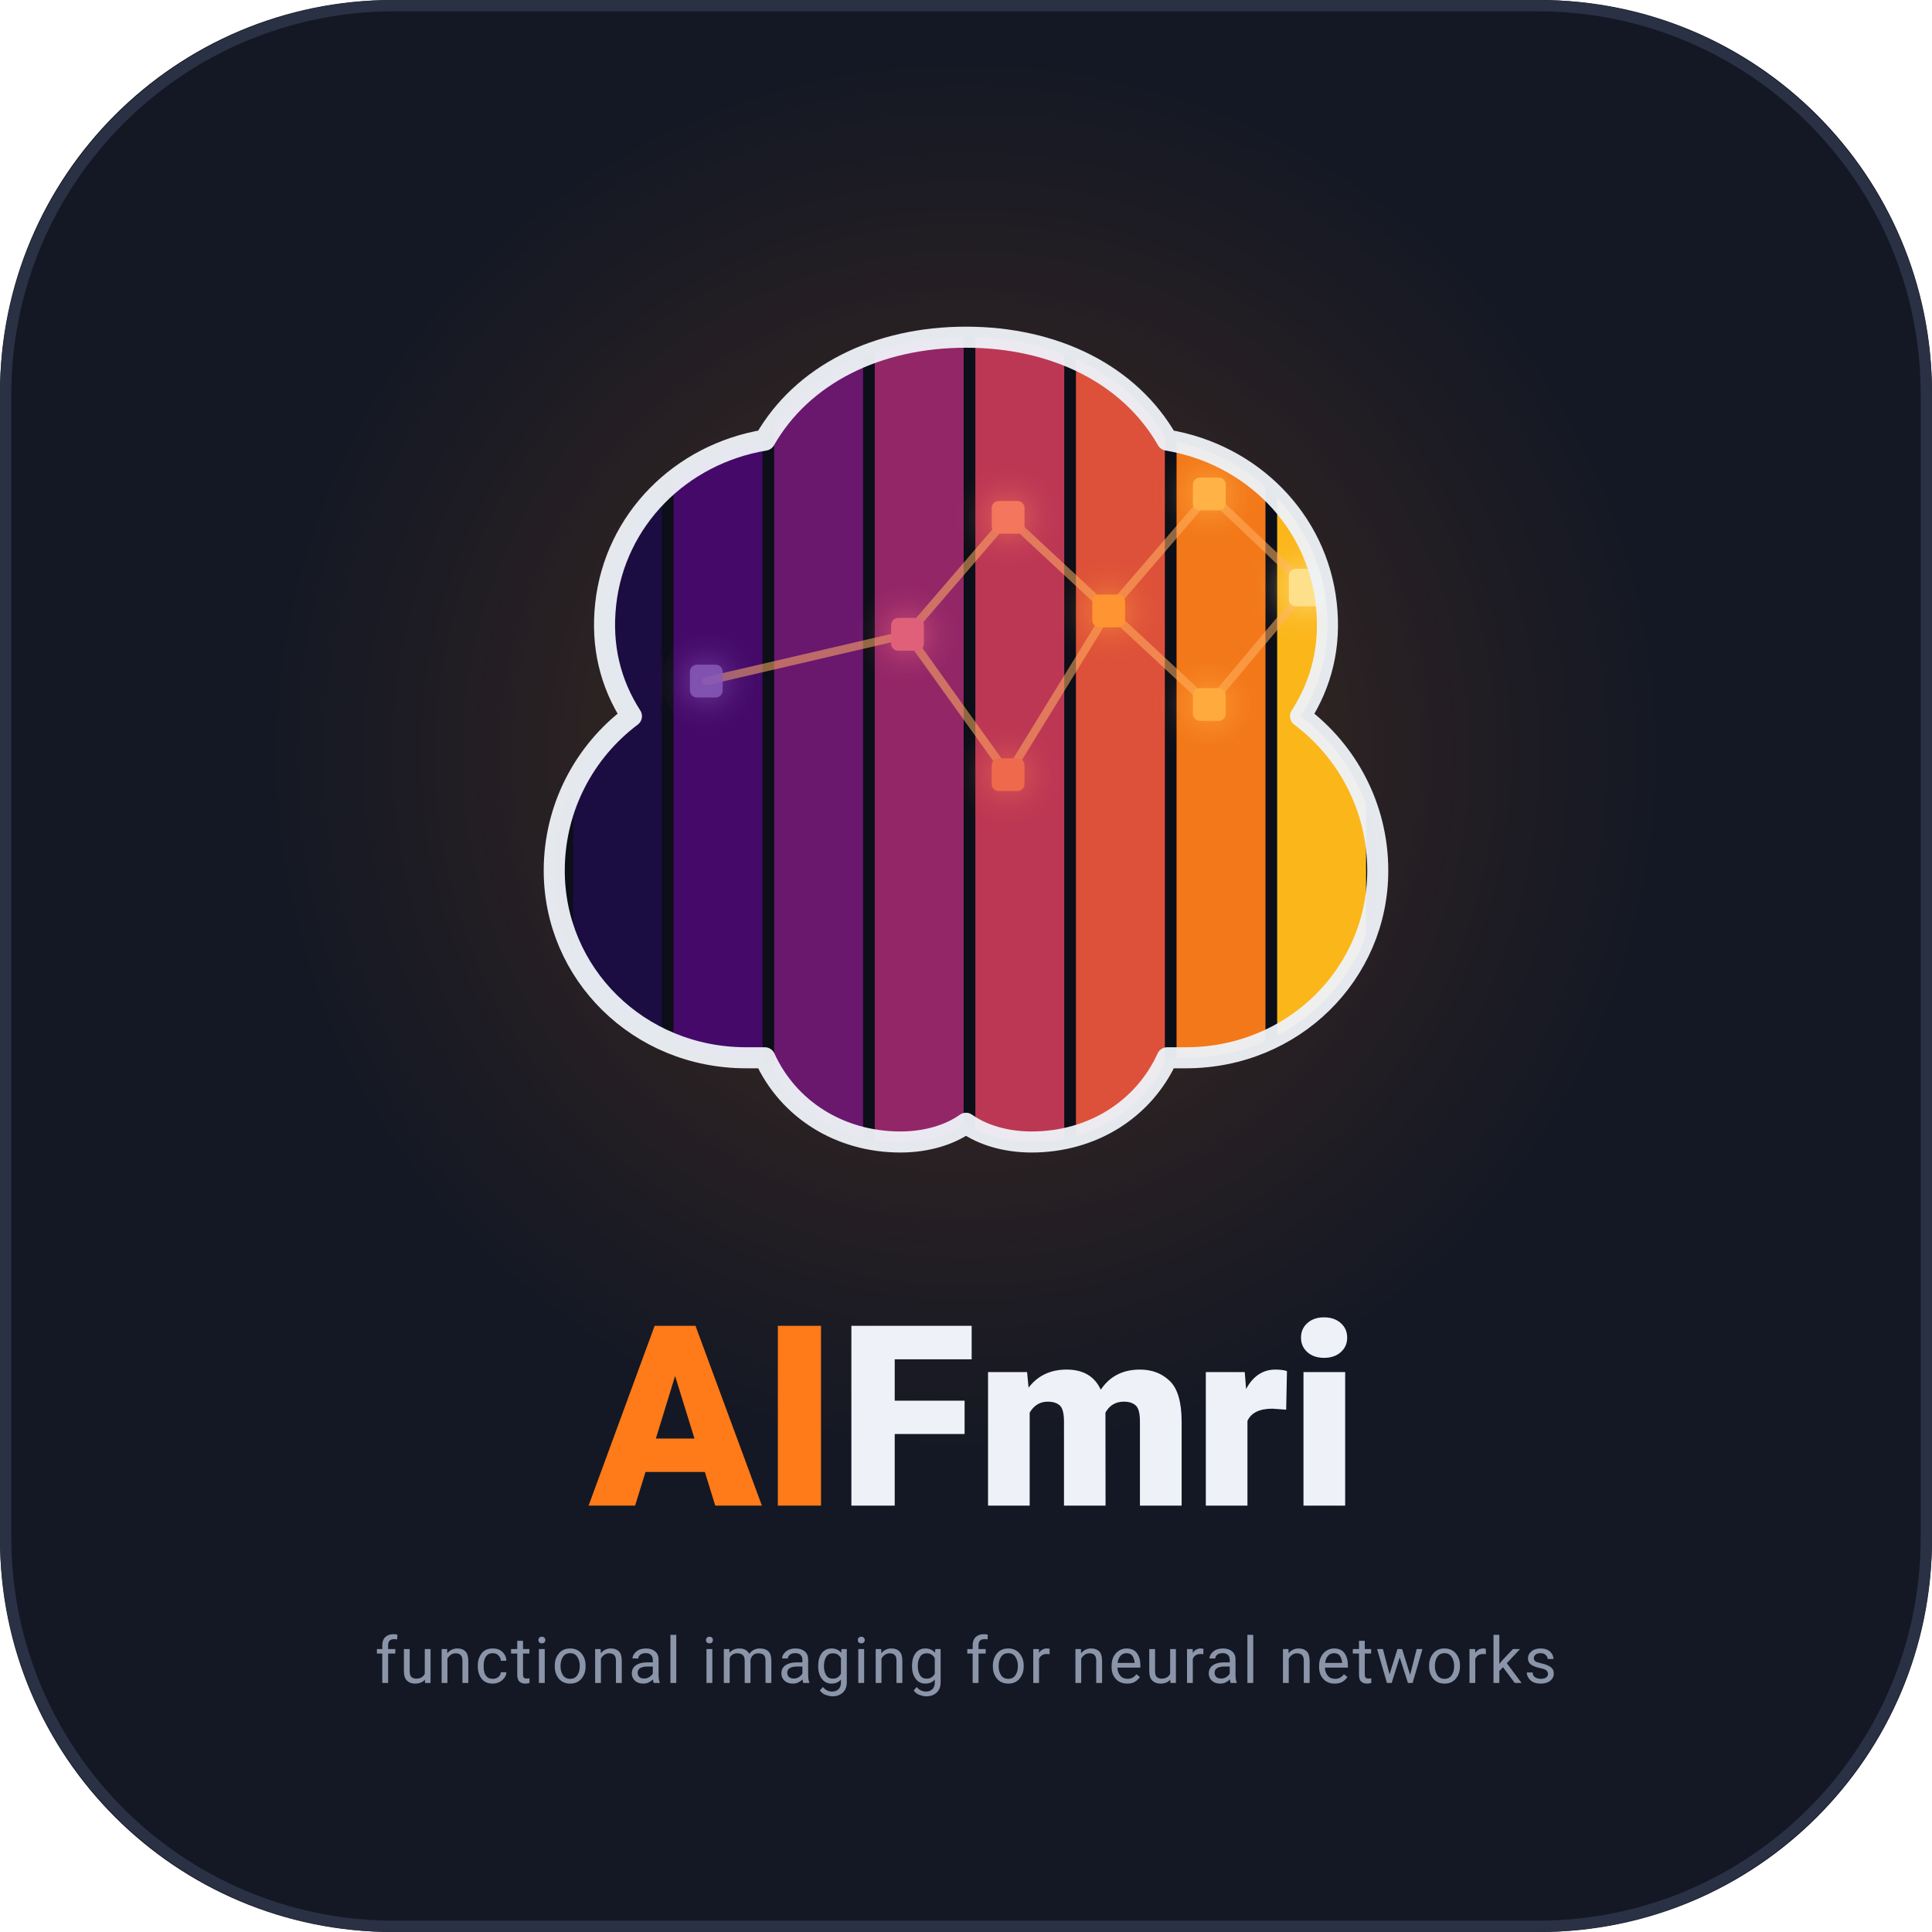
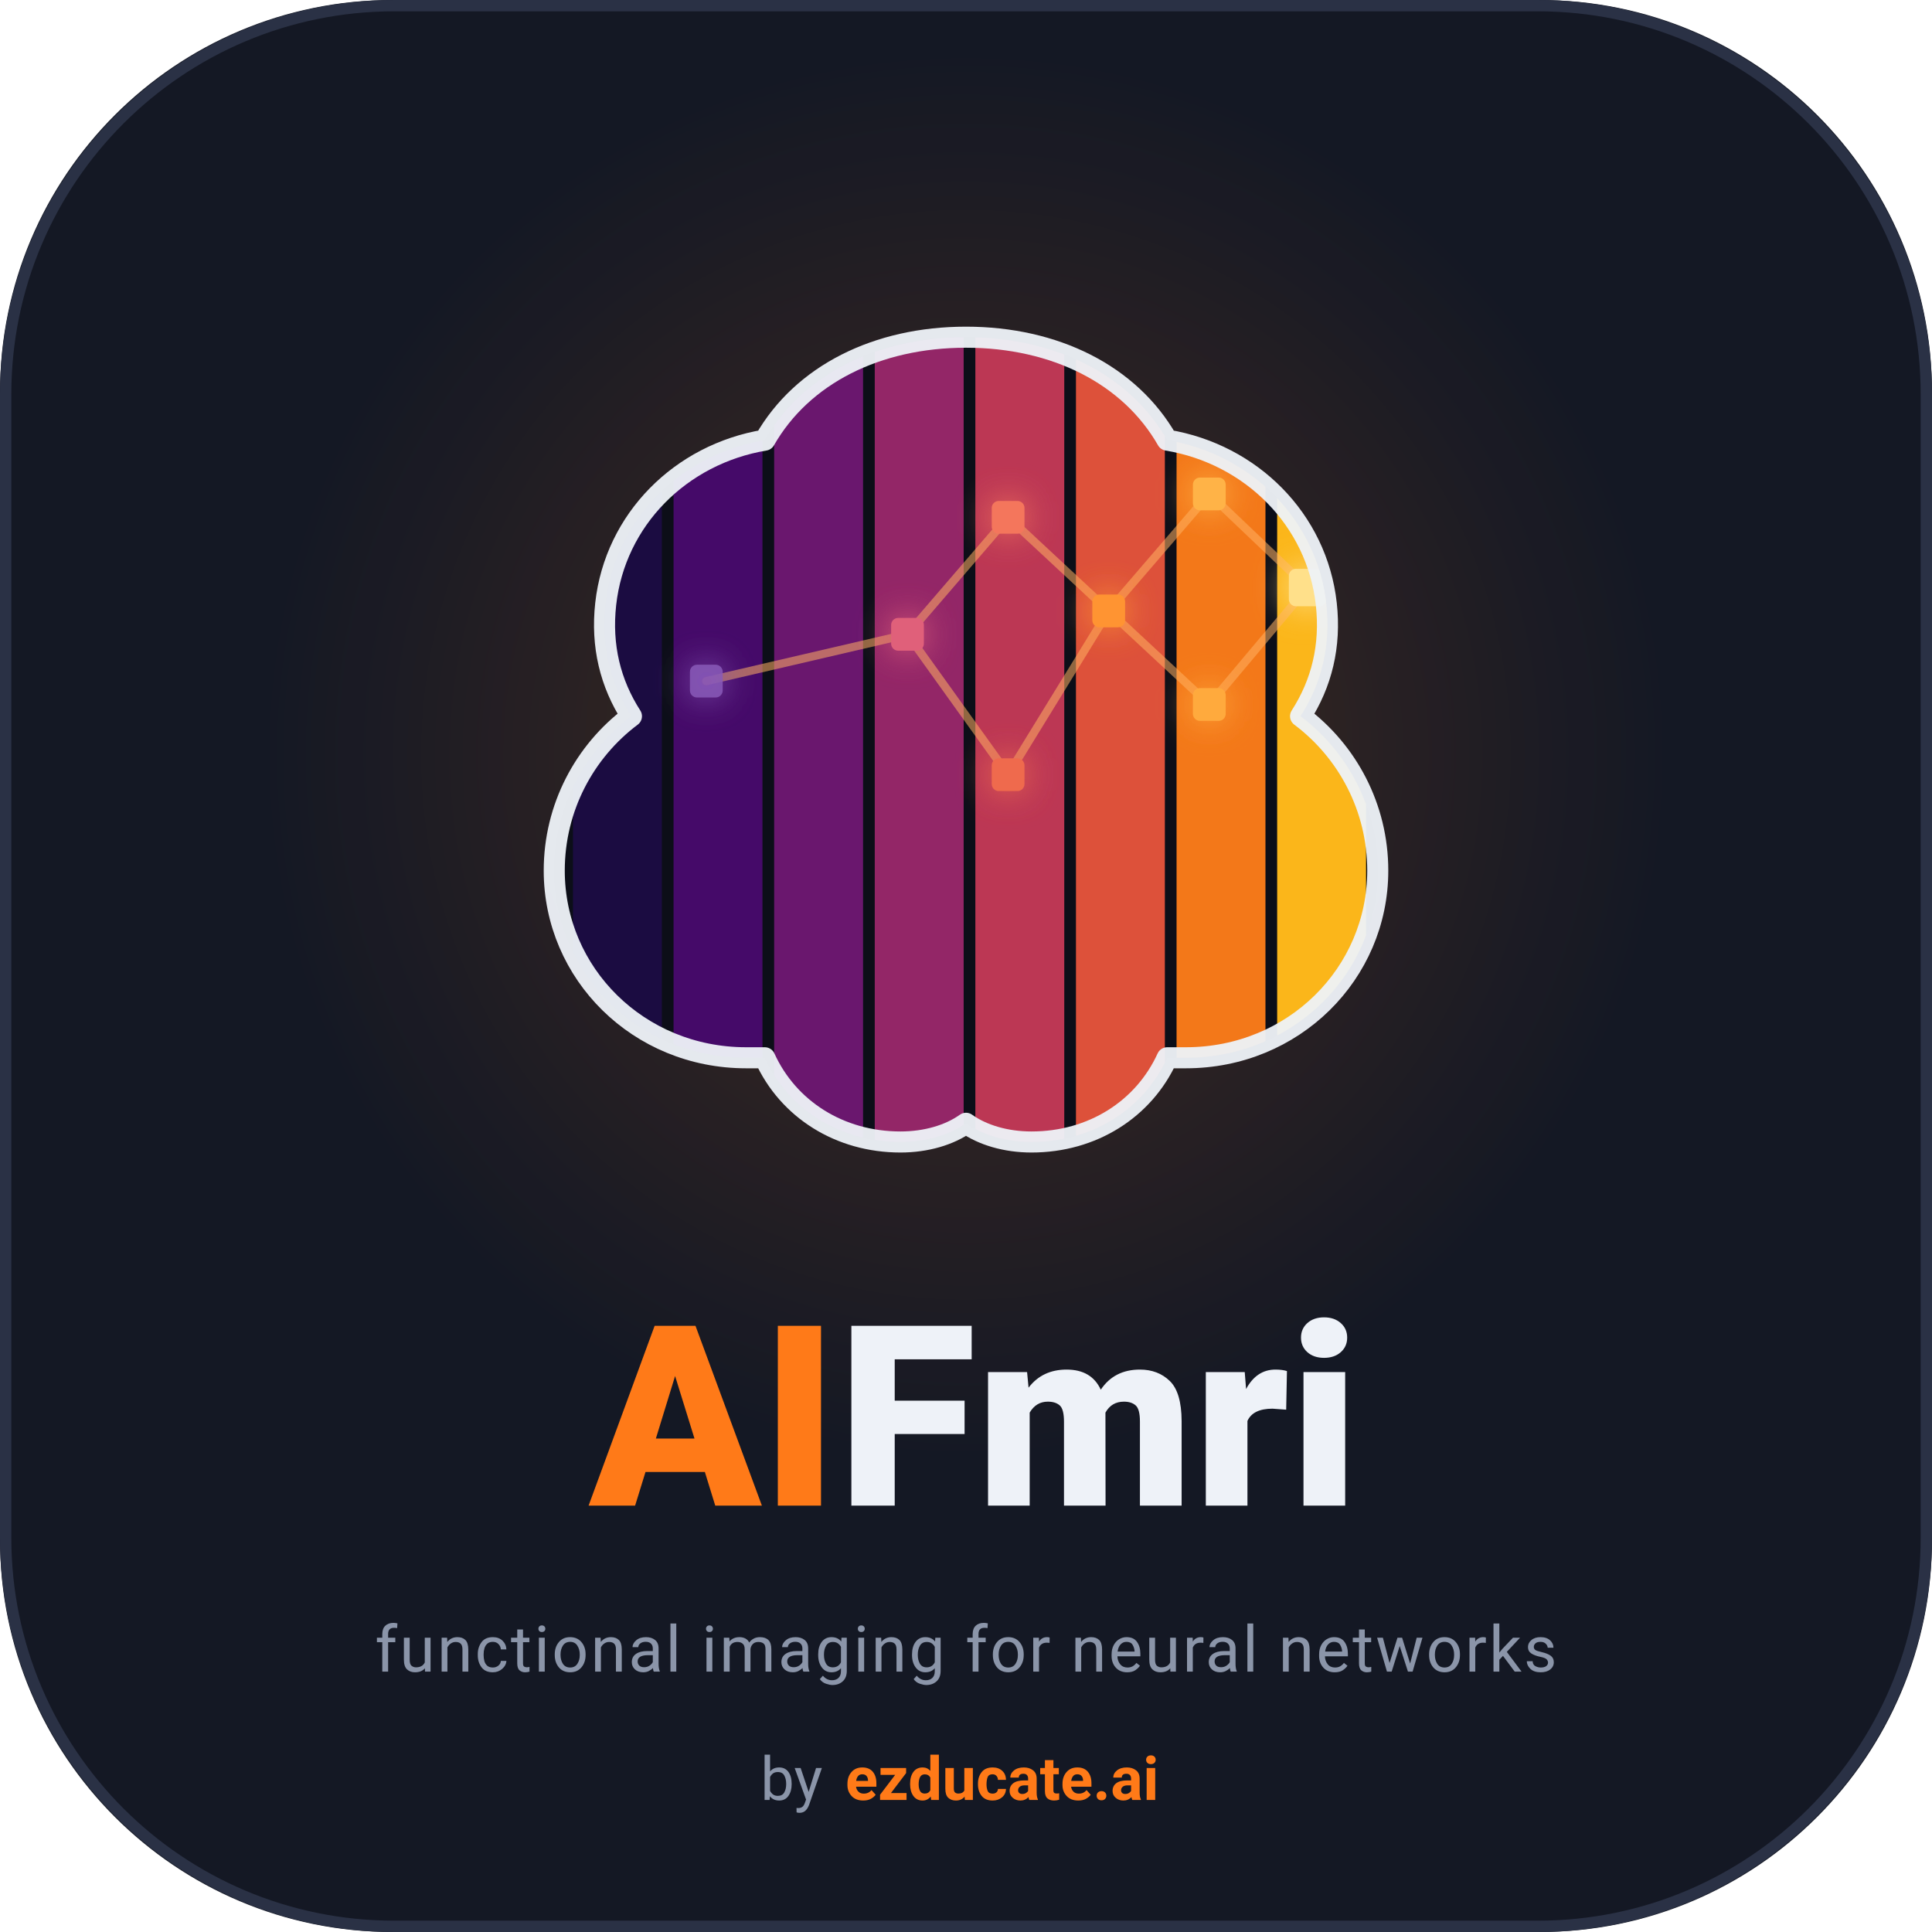
<svg xmlns="http://www.w3.org/2000/svg" viewBox="0 0 512 512" width="512" height="512" role="img" aria-label="AIFmri — functional imaging for neural networks">
  <defs>
    <path id="brain" d="M256 80       C218 80 186 96 170 124       C134 130 106 158 102 194       C100 212 104 228 113 242       C93 257 80 281 80 308       C80 352 116 388 162 388       L170 388       C180 410 202 424 228 424       C239 424 249 421 256 416       C263 421 273 424 284 424       C310 424 332 410 342 388       L350 388       C396 388 432 352 432 308       C432 281 419 257 399 242       C408 228 412 212 410 194       C406 158 378 130 342 124       C326 96 294 80 256 80 Z" />
    <clipPath id="brainClip">
      <use href="#brain" />
    </clipPath>
    <radialGradient id="halo" cx="50%" cy="50%" r="50%">
      <stop offset="0%" stop-color="#FF7A18" stop-opacity="0.22" />
      <stop offset="70%" stop-color="#FF7A18" stop-opacity="0.06" />
      <stop offset="100%" stop-color="#FF7A18" stop-opacity="0" />
    </radialGradient>
    <filter id="glow" x="-80%" y="-80%" width="260%" height="260%">
      <feGaussianBlur stdDeviation="7" result="b" />
      <feMerge>
        <feMergeNode in="b" />
        <feMergeNode in="SourceGraphic" />
      </feMerge>
    </filter>
  </defs>
  <rect x="0" y="0" width="512" height="512" rx="104" fill="#141824" />
  <rect x="1.5" y="1.5" width="509" height="509" rx="103" fill="none" stroke="#2a3145" stroke-width="3" />
  <circle cx="256" cy="200" r="185" fill="url(#halo)" />
  <g transform="translate(256 196) scale(0.62) translate(-256 -252)">
    <g clip-path="url(#brainClip)">
      <rect x="60" y="60" width="392" height="380" fill="#0c0e18" />
      <rect x="88" y="60" width="38" height="380" fill="#1b0c41" />
      <rect x="131" y="60" width="38" height="380" fill="#450a69" />
      <rect x="174" y="60" width="38" height="380" fill="#6a176e" />
      <rect x="217" y="60" width="38" height="380" fill="#932667" />
      <rect x="260" y="60" width="38" height="380" fill="#bc3754" />
      <rect x="303" y="60" width="38" height="380" fill="#dd513a" />
      <rect x="346" y="60" width="38" height="380" fill="#f37819" />
      <rect x="389" y="60" width="38" height="380" fill="#fbb61a" />
      <g stroke="#ffb163" stroke-width="3.5" stroke-linecap="round" opacity="0.55">
        <line x1="145" y1="227" x2="231" y2="207" />
        <line x1="231" y1="207" x2="274" y2="157" />
        <line x1="231" y1="207" x2="274" y2="267" />
        <line x1="274" y1="157" x2="317" y2="197" />
        <line x1="274" y1="267" x2="317" y2="197" />
        <line x1="317" y1="197" x2="360" y2="147" />
        <line x1="317" y1="197" x2="360" y2="237" />
        <line x1="360" y1="147" x2="402" y2="187" />
        <line x1="360" y1="237" x2="402" y2="187" />
      </g>
      <g filter="url(#glow)">
        <rect x="138" y="220" width="14" height="14" rx="3" fill="#8a5bb8" opacity="0.85" />
        <rect x="224" y="200" width="14" height="14" rx="3" fill="#e0607a" />
        <rect x="267" y="150" width="14" height="14" rx="3" fill="#f4765c" />
        <rect x="267" y="260" width="14" height="14" rx="3" fill="#ef6a4e" />
        <rect x="310" y="190" width="14" height="14" rx="3" fill="#ff9433" />
        <rect x="353" y="140" width="14" height="14" rx="3" fill="#ffb347" />
        <rect x="353" y="230" width="14" height="14" rx="3" fill="#ffaa3d" />
        <rect x="394" y="179" width="16" height="16" rx="3" fill="#ffe08a" />
      </g>
    </g>
    <use href="#brain" fill="none" stroke="#eef2f8" stroke-width="9" stroke-linejoin="round" opacity="0.95" />
  </g>
  <text x="222" y="399" text-anchor="end" font-family="'Segoe UI',-apple-system,BlinkMacSystemFont,Roboto,Helvetica,Arial,sans-serif" font-size="67" font-weight="800" fill="#FF7A18">AI</text>
  <text x="222" y="399" text-anchor="start" font-family="'Segoe UI',-apple-system,BlinkMacSystemFont,Roboto,Helvetica,Arial,sans-serif" font-size="67" font-weight="800" fill="#eef2f8">Fmri</text>
-   <text x="256" y="446" text-anchor="middle" font-family="'Segoe UI',-apple-system,BlinkMacSystemFont,Roboto,Helvetica,Arial,sans-serif" font-size="17" letter-spacing="0.6" fill="#8b95a9">functional imaging for neural networks</text>
+   <text x="256" y="443" text-anchor="middle" font-family="'Segoe UI',-apple-system,BlinkMacSystemFont,Roboto,Helvetica,Arial,sans-serif" font-size="17" letter-spacing="0.6" fill="#8b95a9">functional imaging for neural networks</text>
+   <text x="218" y="477" text-anchor="end" font-family="'Segoe UI',-apple-system,BlinkMacSystemFont,Roboto,Helvetica,Arial,sans-serif" font-size="16" fill="#8b95a9">by</text>
+   <text x="224" y="477" text-anchor="start" font-family="'Segoe UI',-apple-system,BlinkMacSystemFont,Roboto,Helvetica,Arial,sans-serif" font-size="16" font-weight="600" fill="#FF7A18">ezducate.ai</text>
</svg>
